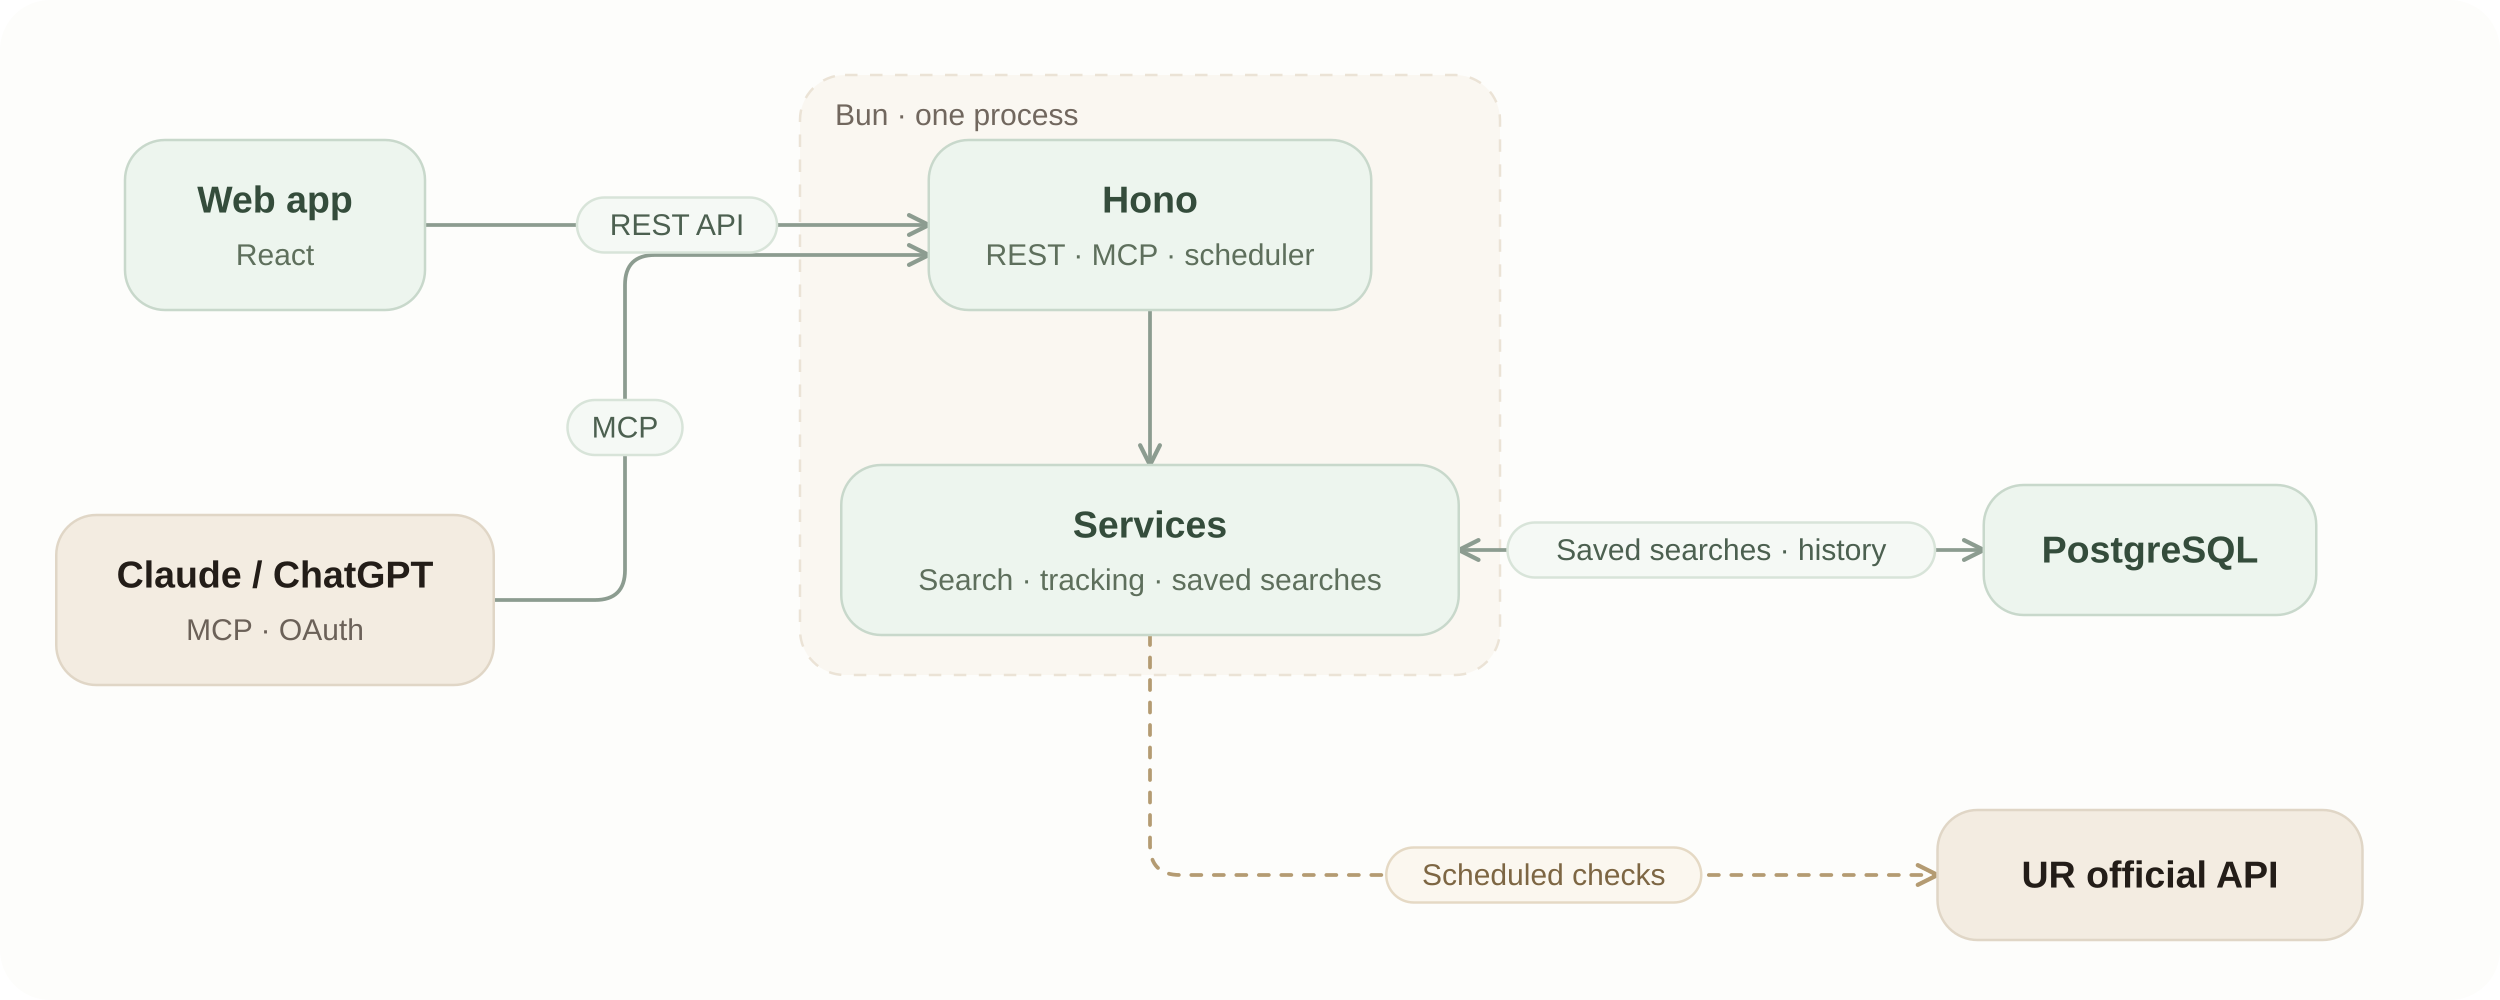
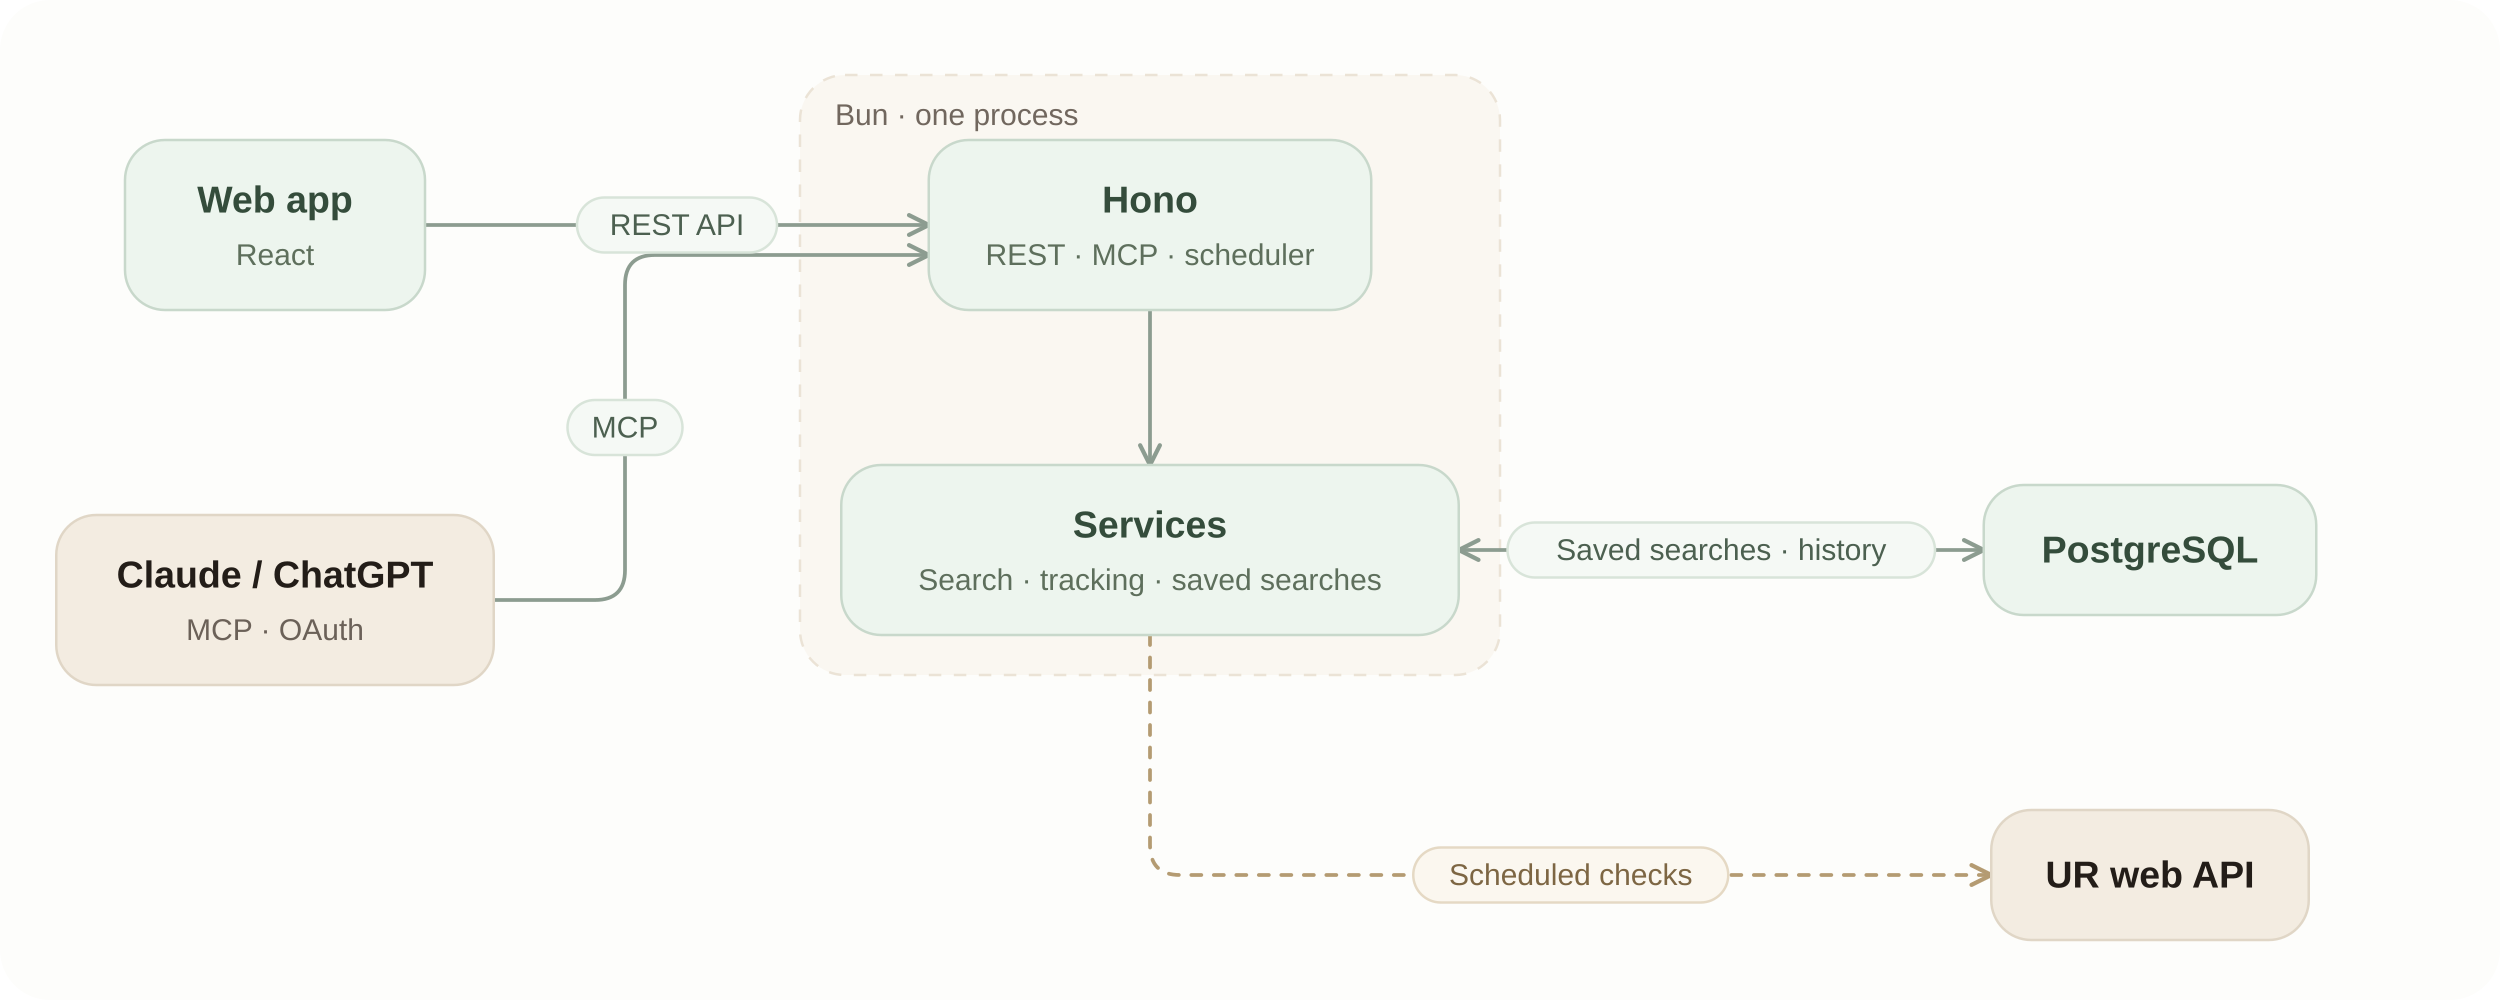
<svg xmlns="http://www.w3.org/2000/svg" width="1000" height="400" viewBox="0 0 1000 400" role="img" aria-labelledby="title desc">
  <defs>
    <marker id="solid" viewBox="0 0 8 8" refX="7" refY="4" markerWidth="7" markerHeight="7" orient="auto" overflow="visible">
      <path d="M1 1 L7 4 L1 7" fill="none" stroke="#8c9c90" stroke-width="1.3" stroke-linecap="round" stroke-linejoin="round" />
    </marker>
    <marker id="solid-start" viewBox="0 0 8 8" refX="1" refY="4" markerWidth="7" markerHeight="7" orient="auto" overflow="visible">
      <path d="M7 1 L1 4 L7 7" fill="none" stroke="#8c9c90" stroke-width="1.3" stroke-linecap="round" stroke-linejoin="round" />
    </marker>
    <marker id="dashed" viewBox="0 0 8 8" refX="7" refY="4" markerWidth="7" markerHeight="7" orient="auto" overflow="visible">
      <path d="M1 1 L7 4 L1 7" fill="none" stroke="#b49b72" stroke-width="1.3" stroke-linecap="round" stroke-linejoin="round" />
    </marker>
    <marker id="dashed-start" viewBox="0 0 8 8" refX="1" refY="4" markerWidth="7" markerHeight="7" orient="auto" overflow="visible">
      <path d="M7 1 L1 4 L7 7" fill="none" stroke="#b49b72" stroke-width="1.3" stroke-linecap="round" stroke-linejoin="round" />
    </marker>
  </defs>
  <rect width="1000" height="400" rx="20" fill="#fdfdfb" />
  <g font-family="Geist, Arial, Helvetica, sans-serif">
    <rect x="320" y="30" width="280" height="240" rx="18" fill="#faf7f1" stroke="#ebe3d6" stroke-dasharray="5 5" />
    <text x="334" y="50" font-size="12" fill="#71675e">Bun · one process</text>
    <path d="M170 90 L371.5 90" fill="none" stroke="#8c9c90" stroke-width="1.5" stroke-linecap="round" stroke-linejoin="round" marker-end="url(#solid)" />
    <path d="M197.5 240 L238 240 Q250 240 250 228 L250 114 Q250 102 262 102 L371.5 102" fill="none" stroke="#8c9c90" stroke-width="1.5" stroke-linecap="round" stroke-linejoin="round" marker-end="url(#solid)" />
    <path d="M460 124 L460 186" fill="none" stroke="#8c9c90" stroke-width="1.5" stroke-linecap="round" stroke-linejoin="round" marker-end="url(#solid)" />
    <path d="M583.5 220 L793.5 220" fill="none" stroke="#8c9c90" stroke-width="1.5" stroke-linecap="round" stroke-linejoin="round" marker-end="url(#solid)" marker-start="url(#solid-start)" />
-     <path d="M460 254 L460 338 Q460 350 472 350 L775 350" fill="none" stroke="#b49b72" stroke-width="1.5" stroke-linecap="round" stroke-linejoin="round" stroke-dasharray="4 5" marker-end="url(#dashed)" />
+     <path d="M460 254 L460 338 Q460 350 472 350 L796.5 350" fill="none" stroke="#b49b72" stroke-width="1.5" stroke-linecap="round" stroke-linejoin="round" stroke-dasharray="4 5" marker-end="url(#dashed)" />
    <g text-anchor="middle">
      <rect x="50" y="56" width="120" height="68" rx="16" fill="#edf5ee" stroke="#c8d8cb" />
      <text x="110" y="85" font-size="15" font-weight="600" fill="#344c3b">Web app</text>
      <text x="110" y="106" font-size="12" fill="#5e6f5c">React</text>
      <rect x="22.5" y="206" width="175" height="68" rx="16" fill="#f3ece1" stroke="#e0d6c6" />
      <text x="110" y="235" font-size="15" font-weight="600" fill="#231d18">Claude / ChatGPT</text>
      <text x="110" y="256" font-size="12" fill="#6b6158">MCP · OAuth</text>
      <rect x="371.5" y="56" width="177" height="68" rx="16" fill="#edf5ee" stroke="#c8d8cb" />
      <text x="460" y="85" font-size="15" font-weight="600" fill="#344c3b">Hono</text>
      <text x="460" y="106" font-size="12" fill="#5e6f5c">REST · MCP · scheduler</text>
      <rect x="336.5" y="186" width="247" height="68" rx="16" fill="#edf5ee" stroke="#c8d8cb" />
      <text x="460" y="215" font-size="15" font-weight="600" fill="#344c3b">Services</text>
      <text x="460" y="236" font-size="12" fill="#5e6f5c">Search · tracking · saved searches</text>
      <rect x="793.5" y="194" width="133" height="52" rx="16" fill="#edf5ee" stroke="#c8d8cb" />
      <text x="860" y="225" font-size="15" font-weight="600" fill="#344c3b">PostgreSQL</text>
-       <rect x="775" y="324" width="170" height="52" rx="16" fill="#f3ece1" stroke="#e0d6c6" />
-       <text x="860" y="355" font-size="15" font-weight="600" fill="#231d18">UR official API</text>
+       <rect x="796.5" y="324" width="127" height="52" rx="16" fill="#f3ece1" stroke="#e0d6c6" />
+       <text x="860" y="355" font-size="15" font-weight="600" fill="#231d18">UR web API</text>
      <rect x="230.8" y="79" width="80" height="22" rx="11" fill="#f5f9f5" stroke="#d8e4d9" />
      <text x="270.8" y="94" font-size="12" fill="#4c6050">REST API</text>
      <rect x="227" y="160" width="46" height="22" rx="11" fill="#f5f9f5" stroke="#d8e4d9" />
      <text x="250" y="175" font-size="12" fill="#4c6050">MCP</text>
      <rect x="603" y="209" width="171" height="22" rx="11" fill="#f5f9f5" stroke="#d8e4d9" />
      <text x="688.5" y="224" font-size="12" fill="#4c6050">Saved searches · history</text>
-       <rect x="554.5" y="339" width="126" height="22" rx="11" fill="#fbf7ef" stroke="#e5d9c4" />
-       <text x="617.5" y="354" font-size="12" fill="#7d6643">Scheduled checks</text>
+       <rect x="565.3" y="339" width="126" height="22" rx="11" fill="#fbf7ef" stroke="#e5d9c4" />
+       <text x="628.3" y="354" font-size="12" fill="#7d6643">Scheduled checks</text>
    </g>
  </g>
</svg>
